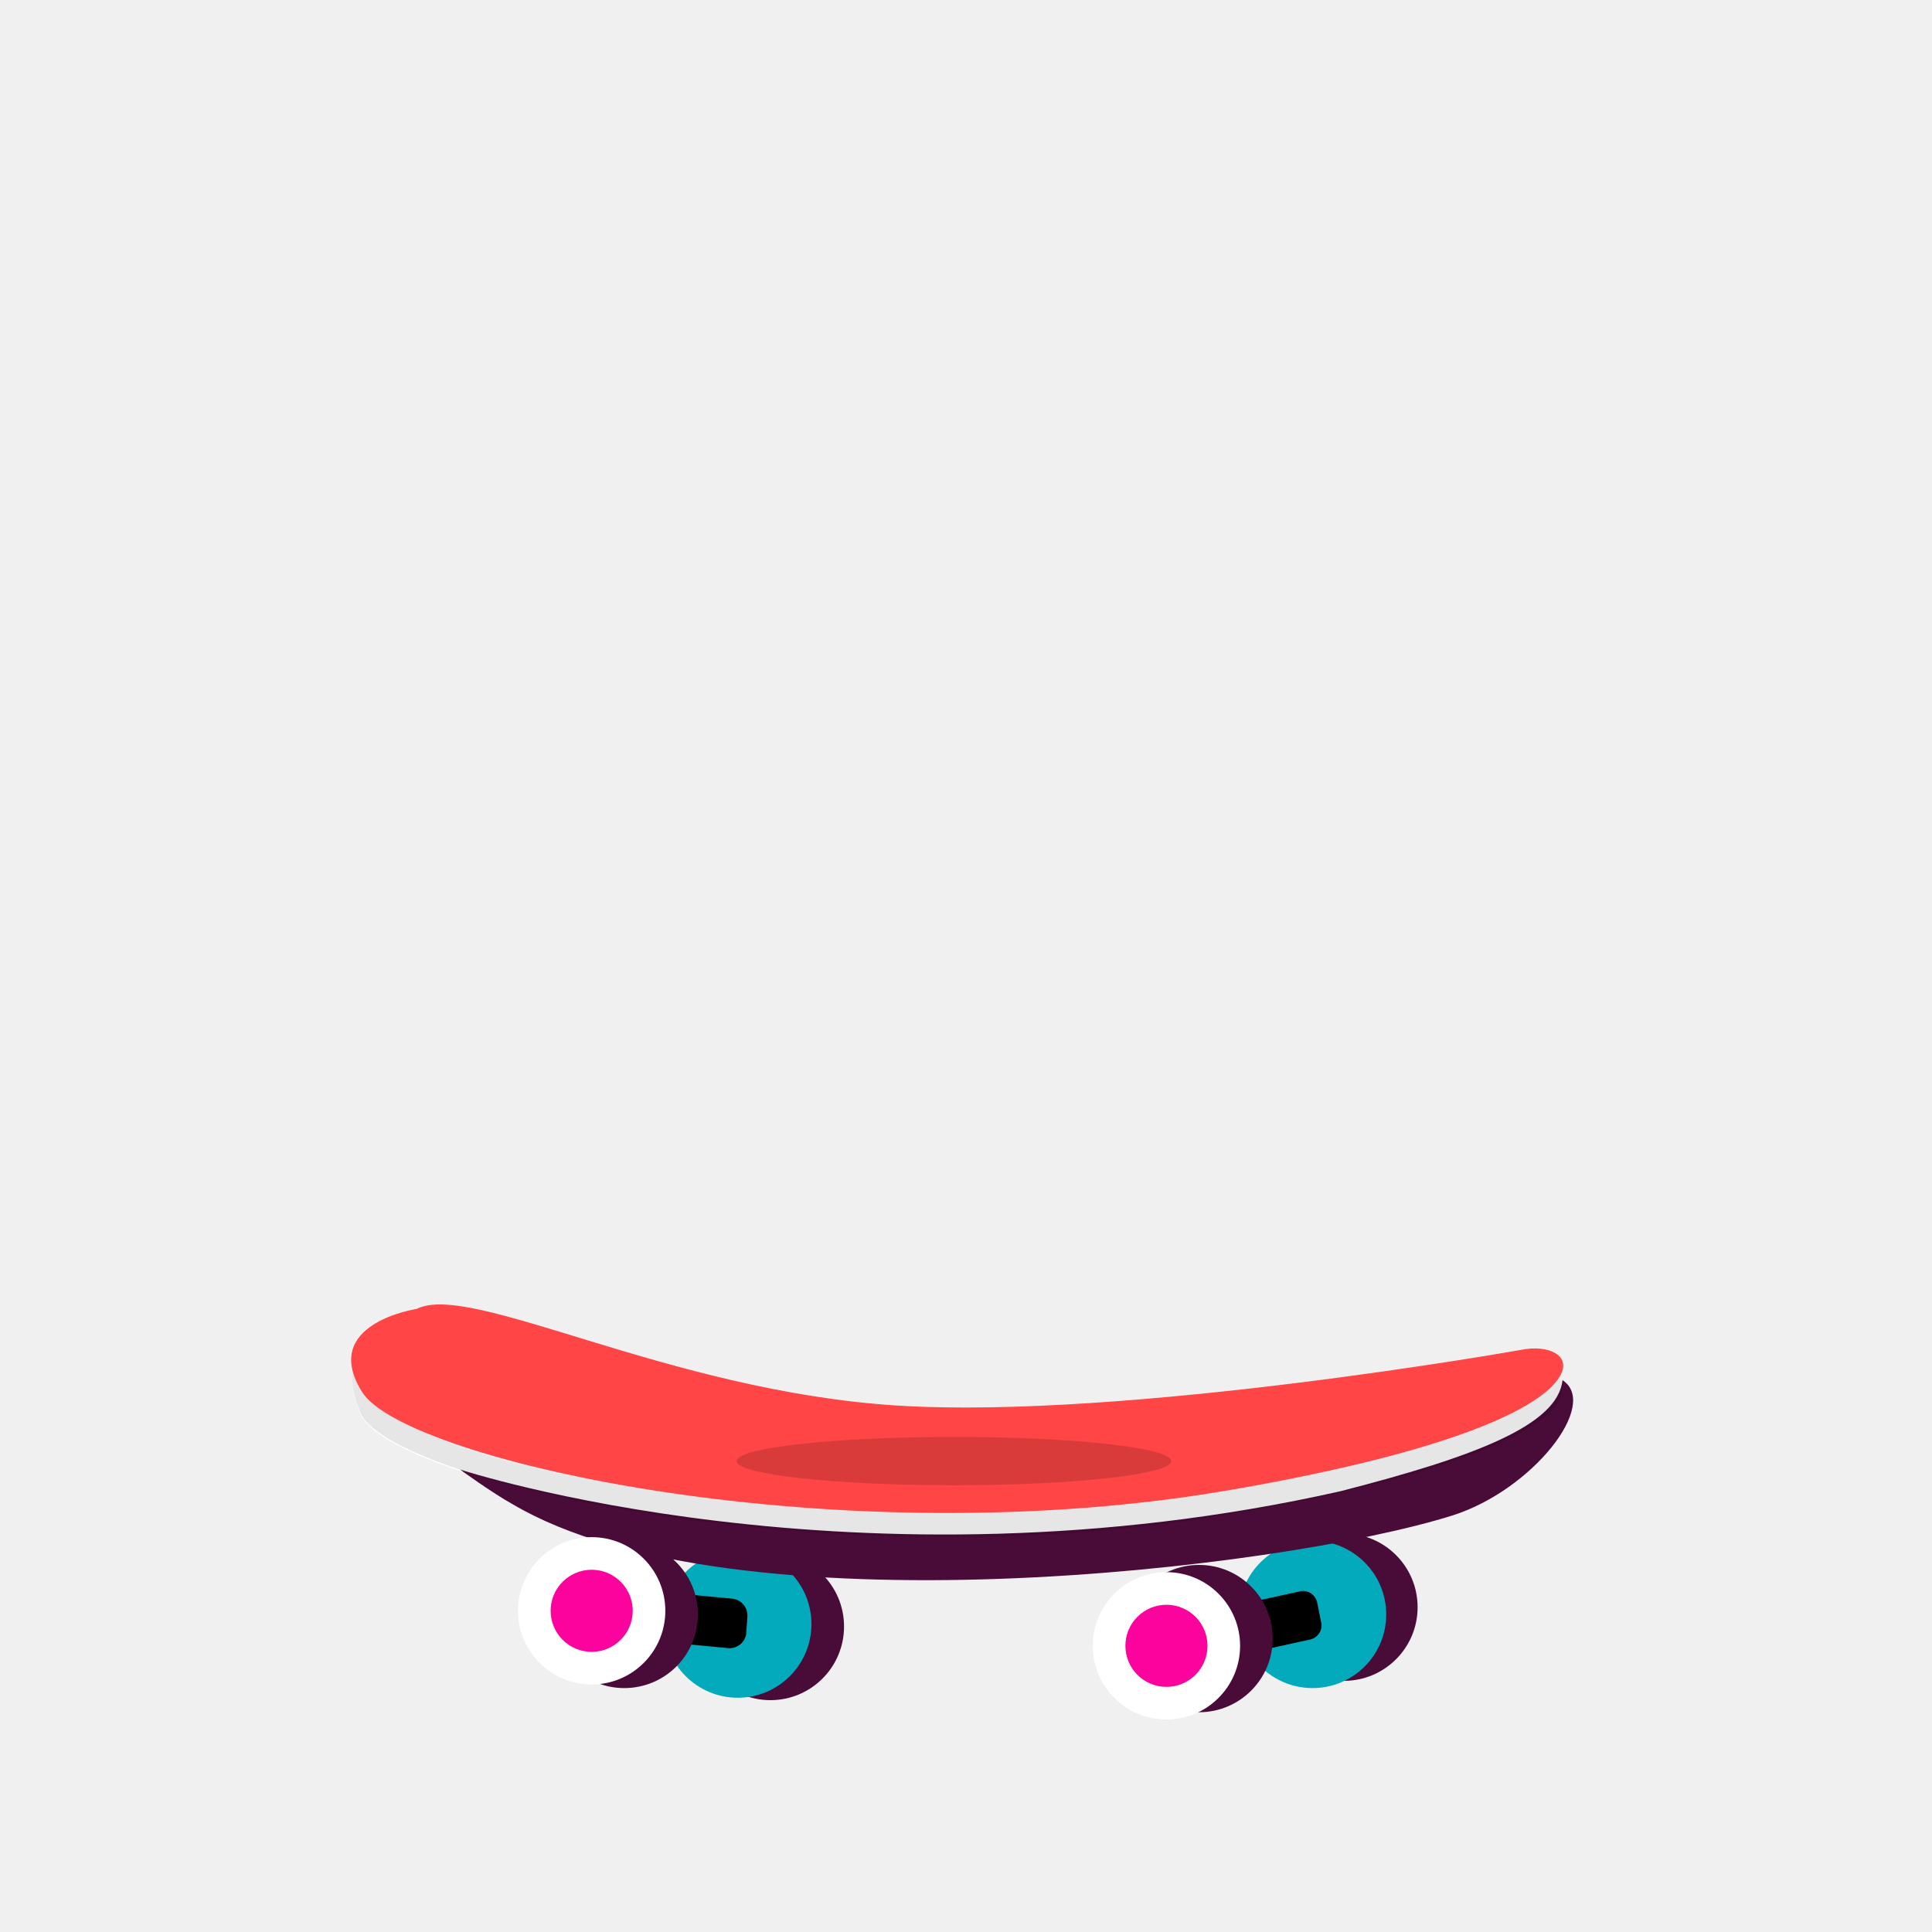
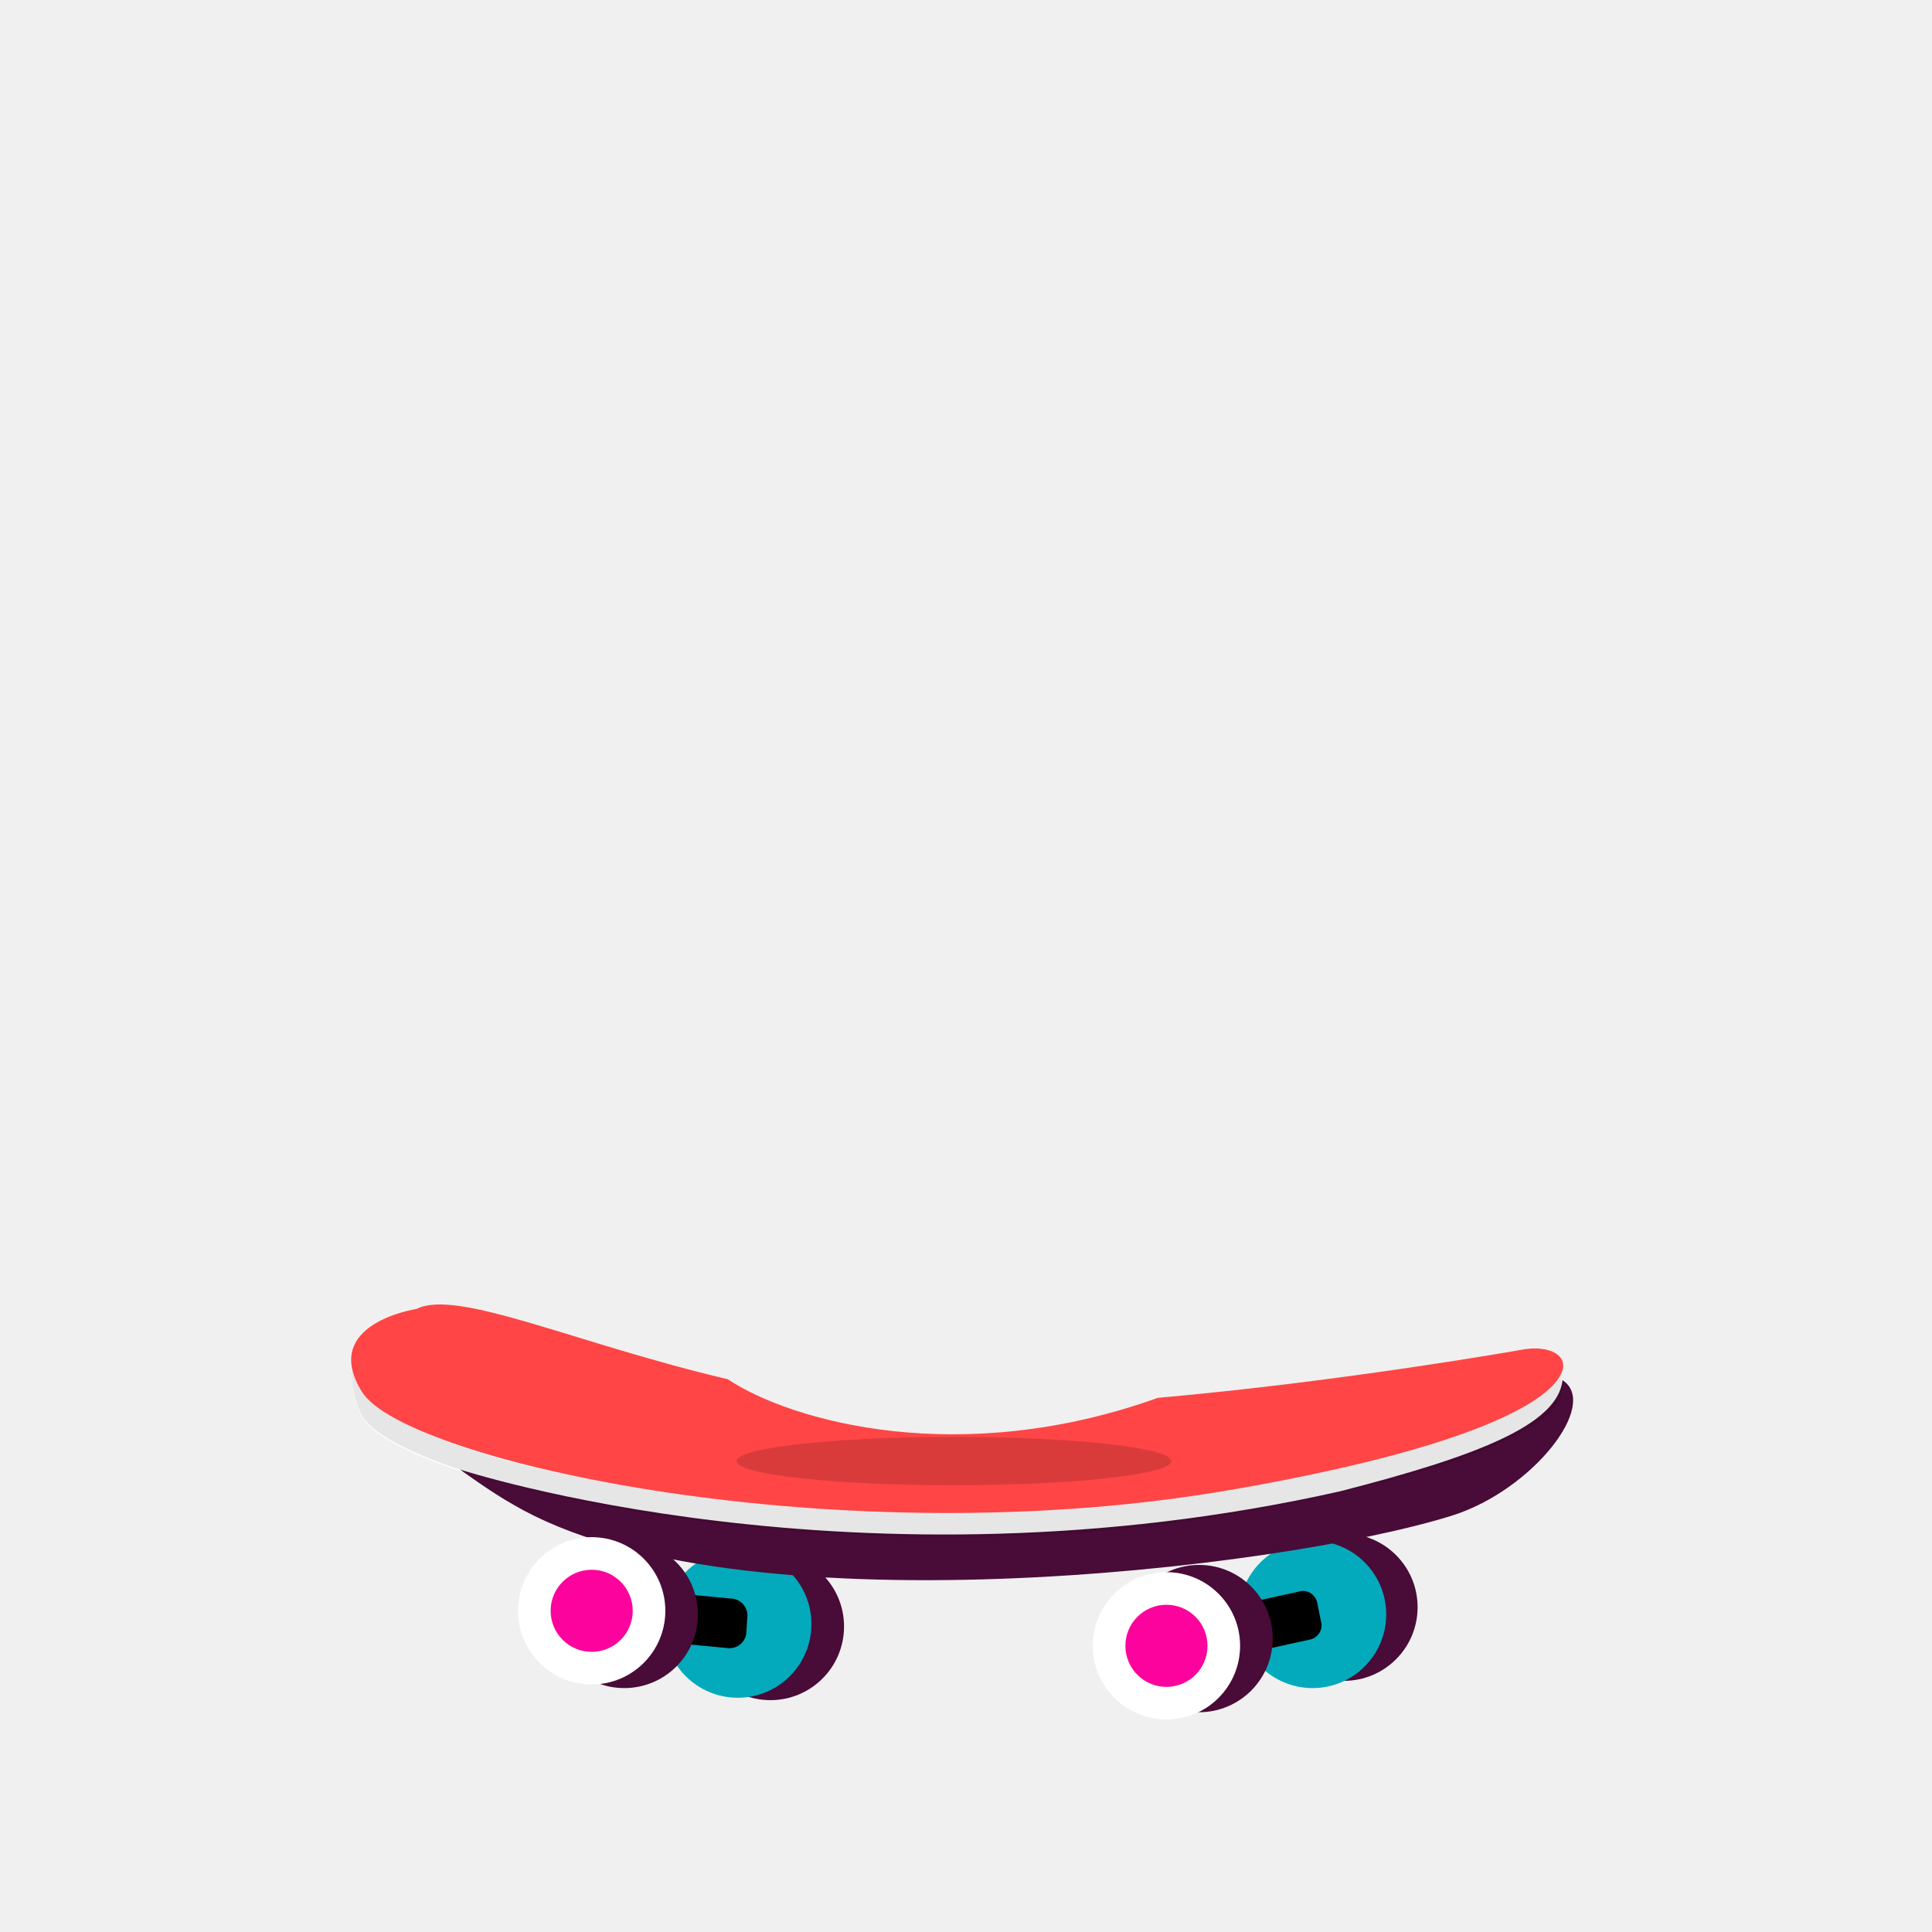
- <svg xmlns="http://www.w3.org/2000/svg" xmlns:xlink="http://www.w3.org/1999/xlink" version="1.1" id="Layer_1" x="0px" y="0px" viewBox="0 0 160 160" style="enable-background:new 0 0 160 160;" xml:space="preserve">
-   <style type="text/css">
+ <svg xmlns="http://www.w3.org/2000/svg" version="1.1" id="Layer_1" x="0px" y="0px" viewBox="0 0 160 160" style="enable-background:new 0 0 160 160;" xml:space="preserve">
+   <defs id="defs69" />
+   <style type="text/css" id="style2">
	.st0{fill:#FFFFFF;}
	.st1{fill:#490B37;}
	.st2{fill:#02AABC;}
	.st3{fill:#FC039D;}
	.st4{opacity:0.1;enable-background:new    ;}
	.st5{fill:#FF4545;}
	.st6{opacity:0.15;}
	.st7{fill:url(#SVGID_1_);}
	.st8{clip-path:url(#SVGID_3_);}
	.st9{fill:url(#SVGID_4_);}
</style>
-   <path class="st0" d="M129.1,114.1c1.2-1.8-0.9-2.8-3.2-2.3c0,0-32.6,5.8-51.6,4.6s-35.3-10.3-39.8-8c0,0-6.6,0.9-5.3,5.3l0,0  c-0.1,1.3,0.2,2.5,0.8,3.7c3.6,5.7,39.8,13.8,72.4,8c18.3-3.2,25.2-6.8,26.7-9.2C129.4,115.6,129.4,114.8,129.1,114.1z M54,123.4  c-8.4-1.2-15.6-3-20.1-5.3C38.2,120.1,45.3,122,54,123.4z M99.8,123.7c0.8-0.1,1.7-0.3,2.5-0.4c2.3-0.4,4.5-0.8,6.5-1.2  C106,122.7,103,123.3,99.8,123.7L99.8,123.7z" />
-   <circle class="st1" cx="63.8" cy="134.7" r="6.1" />
-   <circle class="st2" cx="61.1" cy="134.5" r="6.1" />
-   <path d="M56.5,132l4.2,0.4c0.7,0.1,1.2,0.7,1.2,1.4l-0.1,1.5c-0.1,0.7-0.7,1.2-1.4,1.2l-4.2-0.4c-0.7-0.1-1.2-0.7-1.2-1.4l0.1-1.5  C55.2,132.5,55.8,132,56.5,132z" />
-   <circle class="st1" cx="111.3" cy="133.1" r="6.1" />
-   <circle class="st2" cx="108.7" cy="133.7" r="6.1" />
-   <path d="M103.5,132.7l4.1-0.9c0.7-0.2,1.4,0.3,1.5,1l0.3,1.5c0.2,0.7-0.3,1.4-1,1.5l-4.1,0.9c-0.7,0.2-1.4-0.3-1.5-1l-0.3-1.5  C102.3,133.6,102.8,132.9,103.5,132.7z" />
-   <circle class="st1" cx="99.3" cy="135.7" r="6.1" />
-   <circle class="st0" cx="96.6" cy="136.3" r="6.1" />
-   <circle class="st3" cx="96.6" cy="136.3" r="3.4" />
-   <path class="st1" d="M120.3,125.5c-14.3,4.5-59.6,9.8-77.8-0.9c-1.8-1-4.4-2.9-4.4-2.9s32.9,10.8,72.9,1.8c11.3-2.9,18-5.5,18.4-9.2  C132.5,116.3,126.9,123.4,120.3,125.5z" />
-   <path class="st4" d="M29.2,113.6c-0.1,1.3,0.2,2.5,0.8,3.7c3.6,5.7,39.8,13.8,72.4,8c18.3-3.2,25.2-6.8,26.7-9.2  c0.5-0.8,0-2.6-0.1-1.9c-6,4.7-23.4,10-43.3,10.7C59.6,125.9,31.3,121.2,29.2,113.6z" />
-   <circle class="st1" cx="51.7" cy="133.7" r="6.1" />
-   <circle class="st0" cx="49" cy="133.4" r="6.1" />
-   <circle class="st3" cx="49" cy="133.4" r="3.4" />
-   <path class="st5" d="M34.5,108.4c0,0-8.1,1.2-4.5,6.9s39.8,13.8,72.4,8c18.3-3.2,25.2-6.8,26.7-9.2c1.2-1.8-0.8-2.8-3.2-2.3  c0,0-32.6,5.8-51.6,4.6S39,106.1,34.5,108.4z" />
-   <g class="st6">
-     <ellipse cx="79" cy="121" rx="18" ry="2" />
+   <path class="st0" d="m 129.1,114.1 c 1.2,-1.8 -0.9,-2.8 -3.2,-2.3 0,0 -14.608,2.599 -29.966,3.957 -13.258,5.788 -27.076,6.022 -35.693,-1.544 C 47.649,111.251 37.835,106.696 34.5,108.4 c 0,0 -6.6,0.9 -5.3,5.3 v 0 c -0.1,1.3 0.2,2.5 0.8,3.7 3.6,5.7 39.8,13.8 72.4,8 18.3,-3.2 25.2,-6.8 26.7,-9.2 0.3,-0.6 0.3,-1.4 0,-2.1 z M 54,123.4 c -8.4,-1.2 -15.6,-3 -20.1,-5.3 4.3,2 11.4,3.9 20.1,5.3 z m 45.8,0.3 c 0.8,-0.1 1.7,-0.3 2.5,-0.4 2.3,-0.4 4.5,-0.8 6.5,-1.2 -2.8,0.6 -5.8,1.2 -9,1.6 z" id="path6" style="fill:#ffffff;stroke:none;stroke-width:0.1;stroke-miterlimit:4;stroke-dasharray:none;stroke-opacity:1" />
+   <circle class="st1" cx="63.8" cy="134.7" r="6.1" id="circle8" />
+   <circle class="st2" cx="61.1" cy="134.5" r="6.1" id="circle10" />
+   <path d="M56.5,132l4.2,0.4c0.7,0.1,1.2,0.7,1.2,1.4l-0.1,1.5c-0.1,0.7-0.7,1.2-1.4,1.2l-4.2-0.4c-0.7-0.1-1.2-0.7-1.2-1.4l0.1-1.5  C55.2,132.5,55.8,132,56.5,132z" id="path12" />
+   <circle class="st1" cx="111.3" cy="133.1" r="6.1" id="circle14" />
+   <circle class="st2" cx="108.7" cy="133.7" r="6.1" id="circle16" />
+   <path d="M103.5,132.7l4.1-0.9c0.7-0.2,1.4,0.3,1.5,1l0.3,1.5c0.2,0.7-0.3,1.4-1,1.5l-4.1,0.9c-0.7,0.2-1.4-0.3-1.5-1l-0.3-1.5  C102.3,133.6,102.8,132.9,103.5,132.7z" id="path18" />
+   <circle class="st1" cx="99.3" cy="135.7" r="6.1" id="circle20" />
+   <circle class="st0" cx="96.6" cy="136.3" r="6.1" id="circle22" />
+   <circle class="st3" cx="96.6" cy="136.3" r="3.4" id="circle24" />
+   <path class="st1" d="M120.3,125.5c-14.3,4.5-59.6,9.8-77.8-0.9c-1.8-1-4.4-2.9-4.4-2.9s32.9,10.8,72.9,1.8c11.3-2.9,18-5.5,18.4-9.2  C132.5,116.3,126.9,123.4,120.3,125.5z" id="path26" />
+   <path class="st4" d="M29.2,113.6c-0.1,1.3,0.2,2.5,0.8,3.7c3.6,5.7,39.8,13.8,72.4,8c18.3-3.2,25.2-6.8,26.7-9.2  c0.5-0.8,0-2.6-0.1-1.9c-6,4.7-23.4,10-43.3,10.7C59.6,125.9,31.3,121.2,29.2,113.6z" id="path28" />
+   <circle class="st1" cx="51.7" cy="133.7" r="6.1" id="circle30" />
+   <circle class="st0" cx="49" cy="133.4" r="6.1" id="circle32" />
+   <circle class="st3" cx="49" cy="133.4" r="3.4" id="circle34" />
+   <path class="st5" d="m 34.5,108.4 c 0,0 -8.1,1.2 -4.5,6.9 3.6,5.7 39.8,13.8 72.4,8 18.3,-3.2 25.2,-6.8 26.7,-9.2 1.2,-1.8 -0.8,-2.8 -3.2,-2.3 0,0 -14.633,2.603 -30.006,3.961 -16.303,5.855 -30.279,2.011 -35.633,-1.543 C 47.66,111.256 37.837,106.695 34.5,108.4 Z" id="path36" style="fill:#ff4545" />
+   <g class="st6" id="g40" style="fill:#010101;fill-opacity:1">
+     <ellipse cx="79" cy="121" rx="18" ry="2" id="ellipse38" style="fill:#010101;fill-opacity:1" />
  </g>
  <linearGradient id="SVGID_1_" gradientUnits="userSpaceOnUse" x1="277.85" y1="425.497" x2="277.85" y2="440.176" gradientTransform="matrix(1 0 0 -1 0 162)">
-     <stop offset="0" style="stop-color:#A66707" />
-     <stop offset="1" style="stop-color:#000000" />
+     <stop offset="0" style="stop-color:#A66707" id="stop42" />
+     <stop offset="1" style="stop-color:#000000" id="stop44" />
  </linearGradient>
-   <path class="st7" d="M291-267.6c-3.7,2.7-8.3,4.2-12.9,4.1l0,0h-0.2h-0.2l0,0c-4.6,0.1-9.2-1.4-12.9-4.1c-3.5-2.7-5.7-7-5.7-9  s7.2,1.2,20.6,1.2h-1.5c9.1,0,14.8-2.1,15.8-2.5s2.8-0.5,2.8,1.3S294.5-270.4,291-267.6z" />
-   <g>
-     <defs>
-       <path id="SVGID_2_" d="M291-267.6c-3.7,2.7-8.3,4.2-12.9,4.1l0,0h-0.2h-0.2l0,0c-4.6,0.1-9.2-1.4-12.9-4.1c-3.5-2.7-5.7-7-5.7-9    s7.2,1.2,20.6,1.2h-1.5c9.1,0,14.8-2.1,15.8-2.5s2.8-0.5,2.8,1.3S294.5-270.4,291-267.6z" />
-     </defs>
-     <clipPath id="SVGID_3_">
-       <use xlink:href="#SVGID_2_" style="overflow:visible;" />
-     </clipPath>
-     <g class="st8">
-       <linearGradient id="SVGID_4_" gradientUnits="userSpaceOnUse" x1="203.985" y1="21.85" x2="203.985" y2="1853.07" gradientTransform="matrix(1 0 0 -1 0 162)">
-         <stop offset="0" style="stop-color:#A66707" />
-         <stop offset="1" style="stop-color:#000000" />
-       </linearGradient>
-       <rect x="-299.1" y="-1691.1" class="st9" width="1006.2" height="1831.2" />
-     </g>
-   </g>
</svg>
